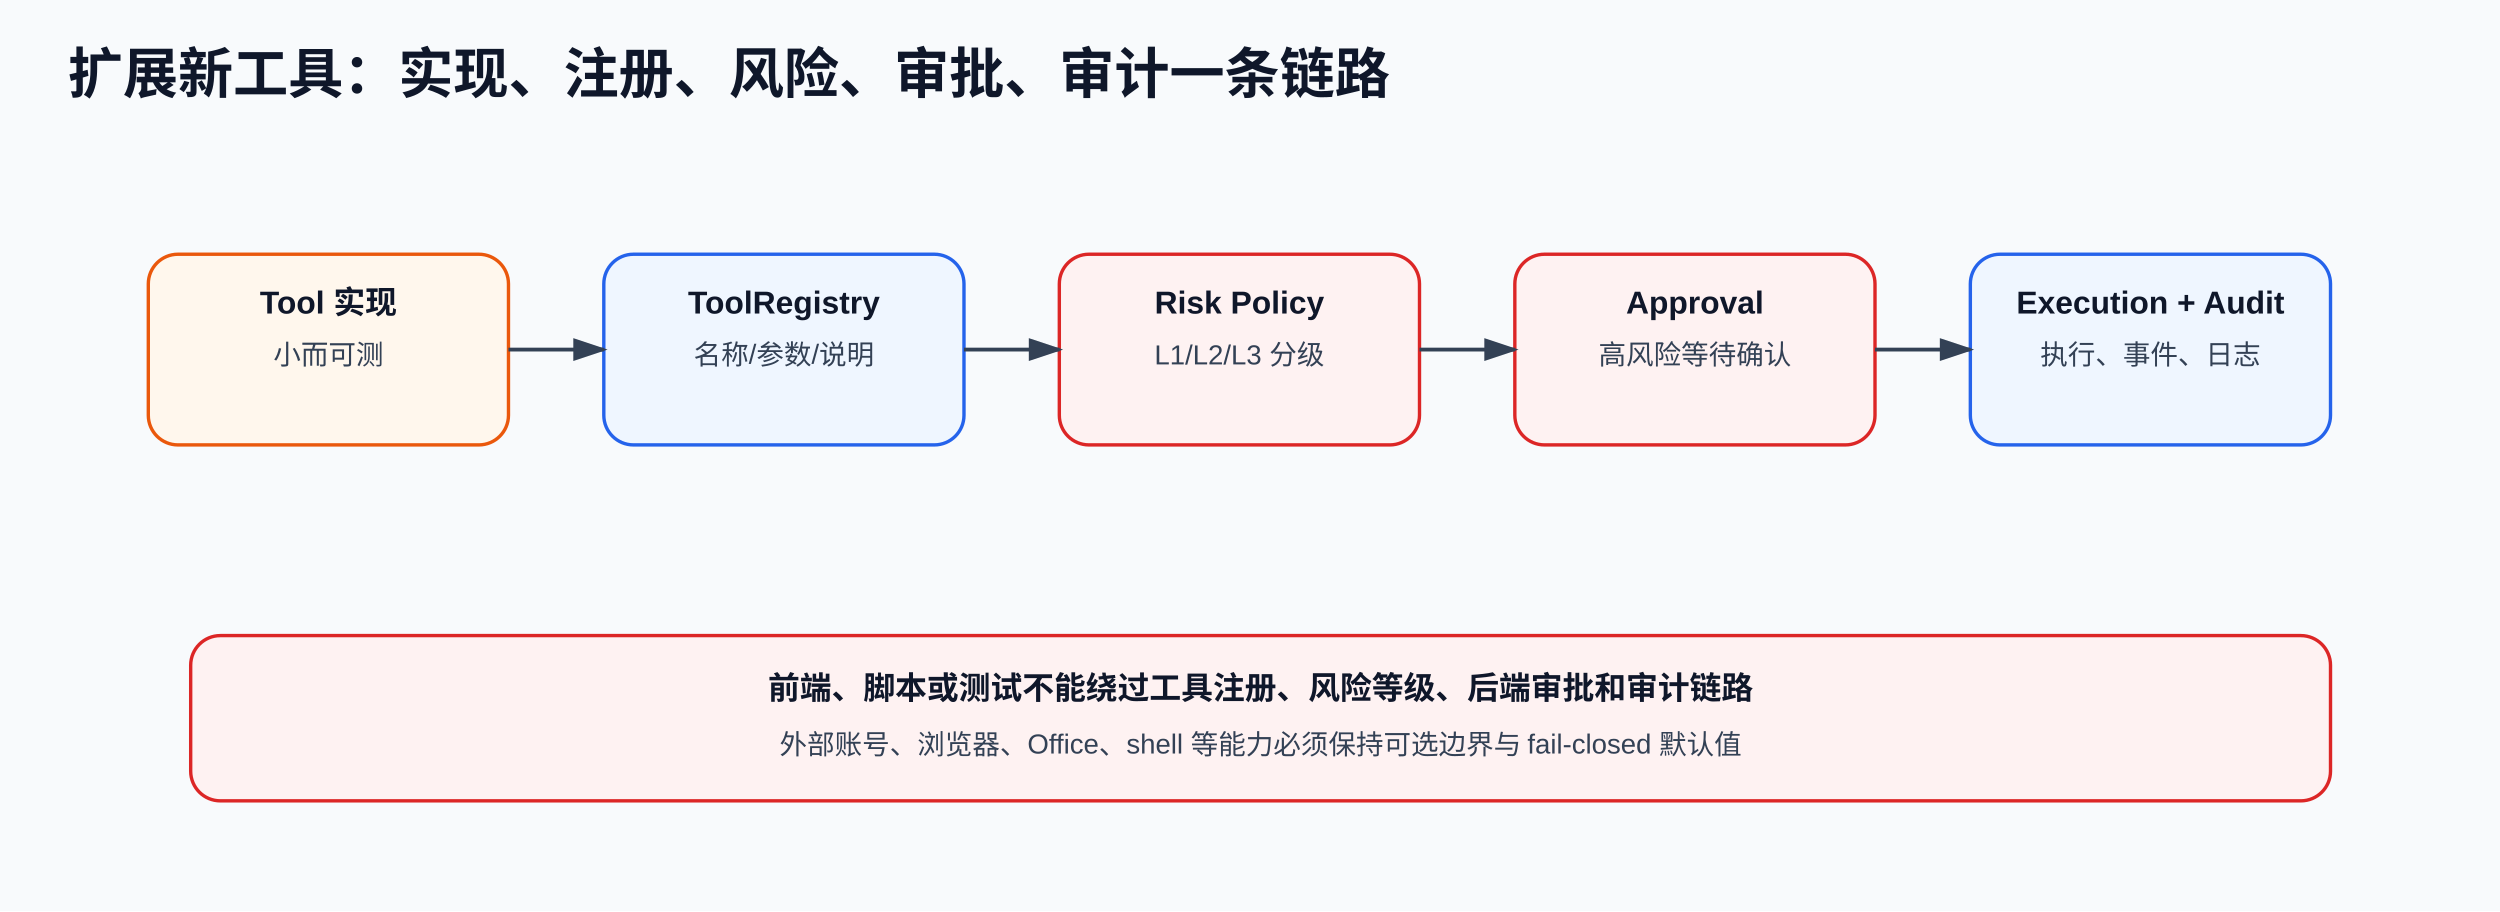
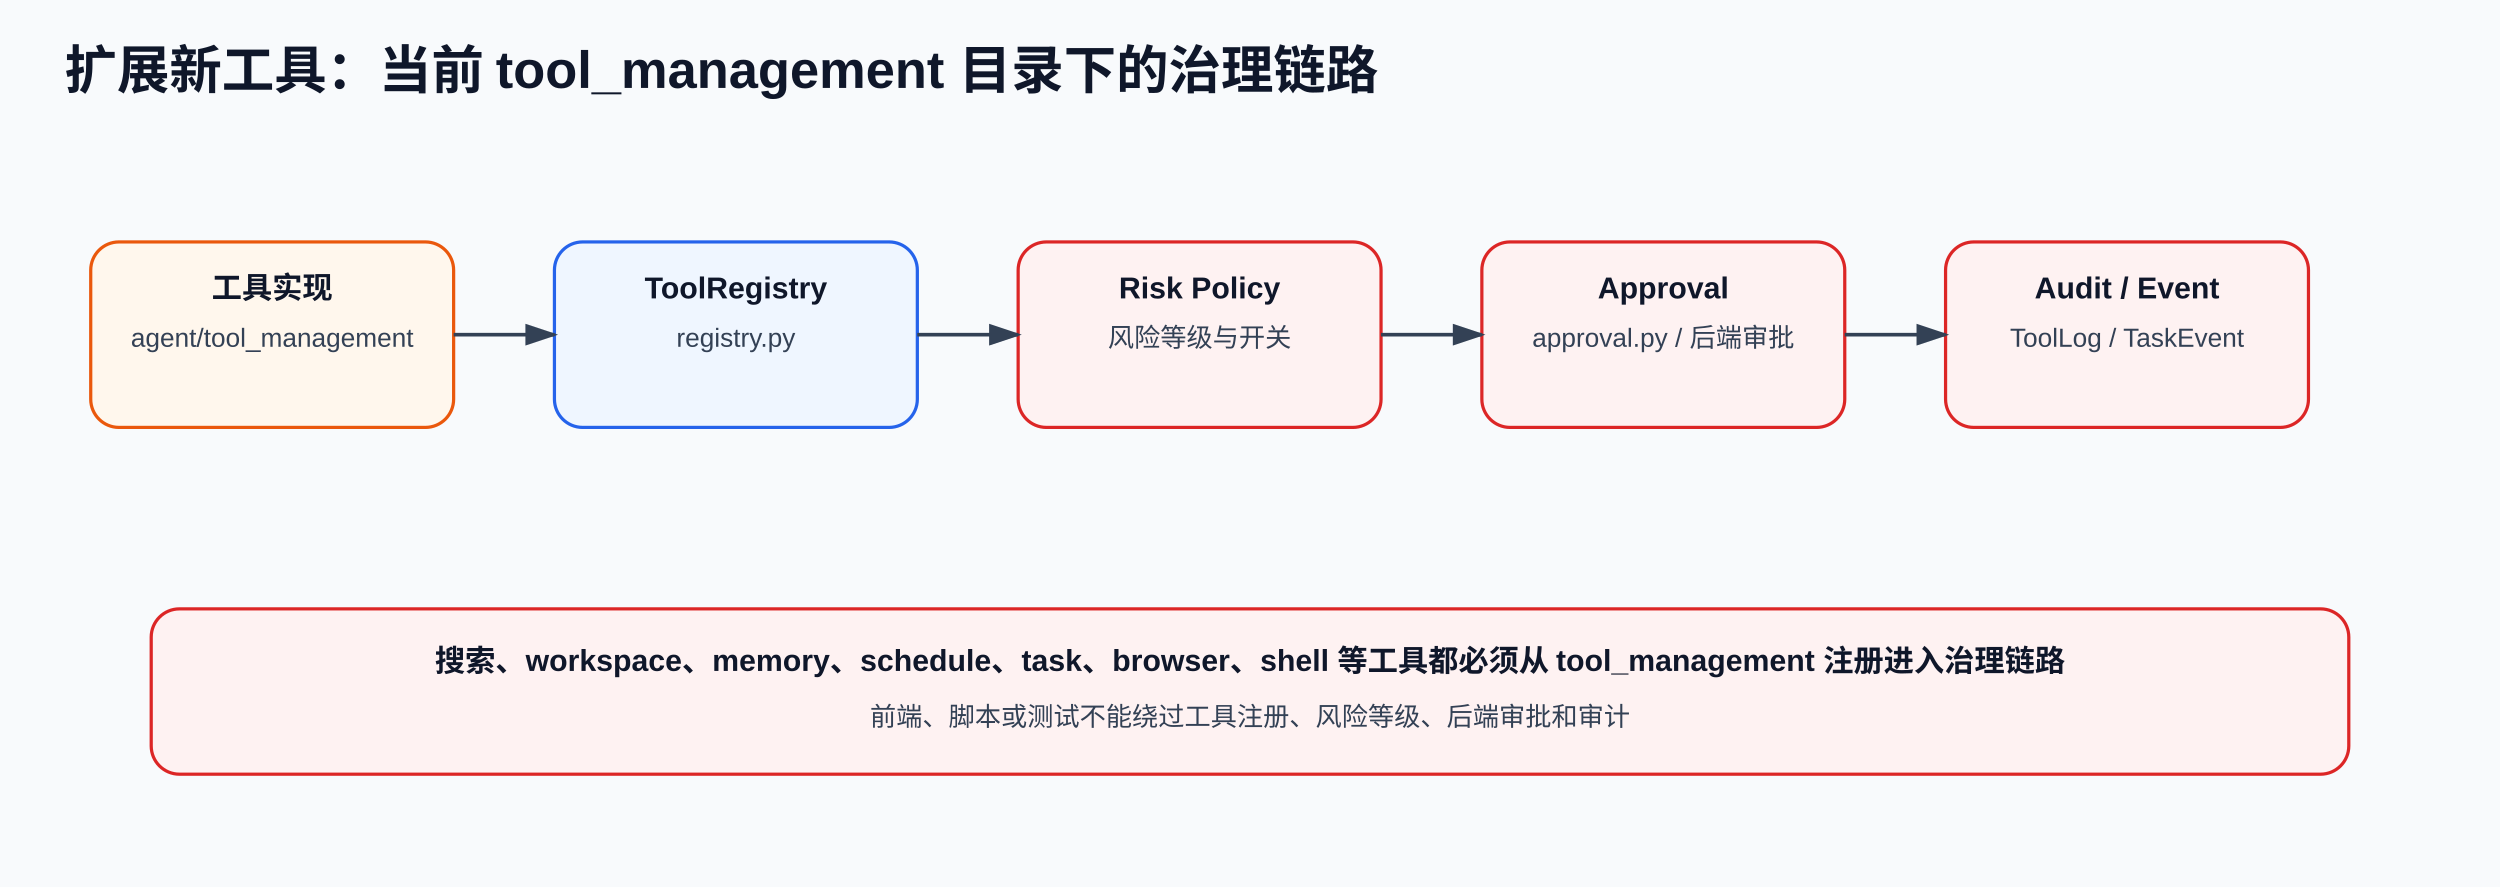
- <svg xmlns="http://www.w3.org/2000/svg" width="1180" height="430" viewBox="0 0 1180 430" role="img">
+ <svg xmlns="http://www.w3.org/2000/svg" width="1240" height="440" viewBox="0 0 1240 440" role="img">
  <style>
  .bg { fill: #f8fafc; }
  .title { font: 700 26px -apple-system,BlinkMacSystemFont,"Segoe UI",Arial,"Noto Sans CJK SC",sans-serif; fill: #0f172a; }
  .label { font: 700 15px -apple-system,BlinkMacSystemFont,"Segoe UI",Arial,"Noto Sans CJK SC",sans-serif; fill: #0f172a; }
  .small { font: 400 13px -apple-system,BlinkMacSystemFont,"Segoe UI",Arial,"Noto Sans CJK SC",sans-serif; fill: #334155; }
  .tiny { font: 400 12px -apple-system,BlinkMacSystemFont,"Segoe UI",Arial,"Noto Sans CJK SC",sans-serif; fill: #475569; }
  .blue { stroke: #2563eb; fill: #eff6ff; }
  .green { stroke: #16a34a; fill: #f0fdf4; }
  .orange { stroke: #ea580c; fill: #fff7ed; }
  .purple { stroke: #7c3aed; fill: #f5f3ff; }
  .slate { stroke: #64748b; fill: #f8fafc; }
  .red { stroke: #dc2626; fill: #fef2f2; }
  .box { stroke-width: 1.6; rx: 14; }
  .arrow { stroke: #334155; stroke-width: 1.8; fill: none; marker-end: url(#arrow); }
  .dash { stroke-dasharray: 6 6; }
  .lane { stroke: #cbd5e1; stroke-width: 1.2; stroke-dasharray: 5 5; fill: none; }
</style>
  <defs>
    <marker id="arrow" markerWidth="10" markerHeight="10" refX="8" refY="3" orient="auto" markerUnits="strokeWidth">
      <path d="M0,0 L0,6 L9,3 z" fill="#334155" />
    </marker>
  </defs>
  <rect width="100%" height="100%" class="bg" />
-   <text x="32" y="44" text-anchor="start" class="title">扩展新工具：实现、注册、风险、审批、审计一条链路</text>
-   <rect x="70" y="120" width="170" height="90" class="box orange" rx="14" />
-   <text x="155.0" y="148" text-anchor="middle" class="label">Tool 实现</text>
-   <text x="155.0" y="172" text-anchor="middle" class="small">小而可测</text>
-   <rect x="285" y="120" width="170" height="90" class="box blue" rx="14" />
-   <text x="370.0" y="148" text-anchor="middle" class="label">ToolRegistry</text>
-   <text x="370.0" y="172" text-anchor="middle" class="small">名称/参数/说明</text>
-   <rect x="500" y="120" width="170" height="90" class="box red" rx="14" />
-   <text x="585.0" y="148" text-anchor="middle" class="label">Risk Policy</text>
-   <text x="585.0" y="172" text-anchor="middle" class="small">L1/L2/L3 分级</text>
-   <rect x="715" y="120" width="170" height="90" class="box red" rx="14" />
-   <text x="800.0" y="148" text-anchor="middle" class="label">Approval</text>
-   <text x="800.0" y="172" text-anchor="middle" class="small">高风险等待确认</text>
-   <rect x="930" y="120" width="170" height="90" class="box blue" rx="14" />
-   <text x="1015.0" y="148" text-anchor="middle" class="label">Execution + Audit</text>
-   <text x="1015.0" y="172" text-anchor="middle" class="small">执行、事件、日志</text>
-   <path d="M240,165 L285,165" class="arrow" />
-   <path d="M455,165 L500,165" class="arrow" />
-   <path d="M670,165 L715,165" class="arrow" />
-   <path d="M885,165 L930,165" class="arrow" />
-   <rect x="90" y="300" width="1010" height="78" class="box red" rx="14" />
-   <text x="595" y="330" text-anchor="middle" class="label">前端、脚本或测试不能绕过工具注册、风险等级、后端审批和审计链路</text>
-   <text x="595" y="356" text-anchor="middle" class="small">外部账号、浏览器、Office、shell 等能力必须保持可选边界与 fail-closed 默认值</text>
+   <text x="32" y="44" text-anchor="start" class="title">扩展新工具：当前 tool_management 目录下的治理链路</text>
+   <rect x="45" y="120" width="180" height="92" class="box orange" rx="14" />
+   <text x="135.0" y="148" text-anchor="middle" class="label">工具实现</text>
+   <text x="135.0" y="172" text-anchor="middle" class="small">agent/tool_management</text>
+   <rect x="275" y="120" width="180" height="92" class="box blue" rx="14" />
+   <text x="365.0" y="148" text-anchor="middle" class="label">ToolRegistry</text>
+   <text x="365.0" y="172" text-anchor="middle" class="small">registry.py</text>
+   <rect x="505" y="120" width="180" height="92" class="box red" rx="14" />
+   <text x="595.0" y="148" text-anchor="middle" class="label">Risk Policy</text>
+   <text x="595.0" y="172" text-anchor="middle" class="small">风险等级与开关</text>
+   <rect x="735" y="120" width="180" height="92" class="box red" rx="14" />
+   <text x="825.0" y="148" text-anchor="middle" class="label">Approval</text>
+   <text x="825.0" y="172" text-anchor="middle" class="small">approval.py / 后端审批</text>
+   <rect x="965" y="120" width="180" height="92" class="box red" rx="14" />
+   <text x="1055.0" y="148" text-anchor="middle" class="label">Audit / Event</text>
+   <text x="1055.0" y="172" text-anchor="middle" class="small">ToolLog / TaskEvent</text>
+   <path d="M225,166 L275,166" class="arrow" />
+   <path d="M455,166 L505,166" class="arrow" />
+   <path d="M685,166 L735,166" class="arrow" />
+   <path d="M915,166 L965,166" class="arrow" />
+   <rect x="75" y="302" width="1090" height="82" class="box red" rx="14" />
+   <text x="620" y="333" text-anchor="middle" class="label">搜索、workspace、memory、schedule、task、browser、shell 等工具都必须从 tool_management 注册进入治理链路</text>
+   <text x="620" y="360" text-anchor="middle" class="small">前端、脚本或测试不能绕过工具注册、风险等级、后端审批和审计</text>
</svg>
